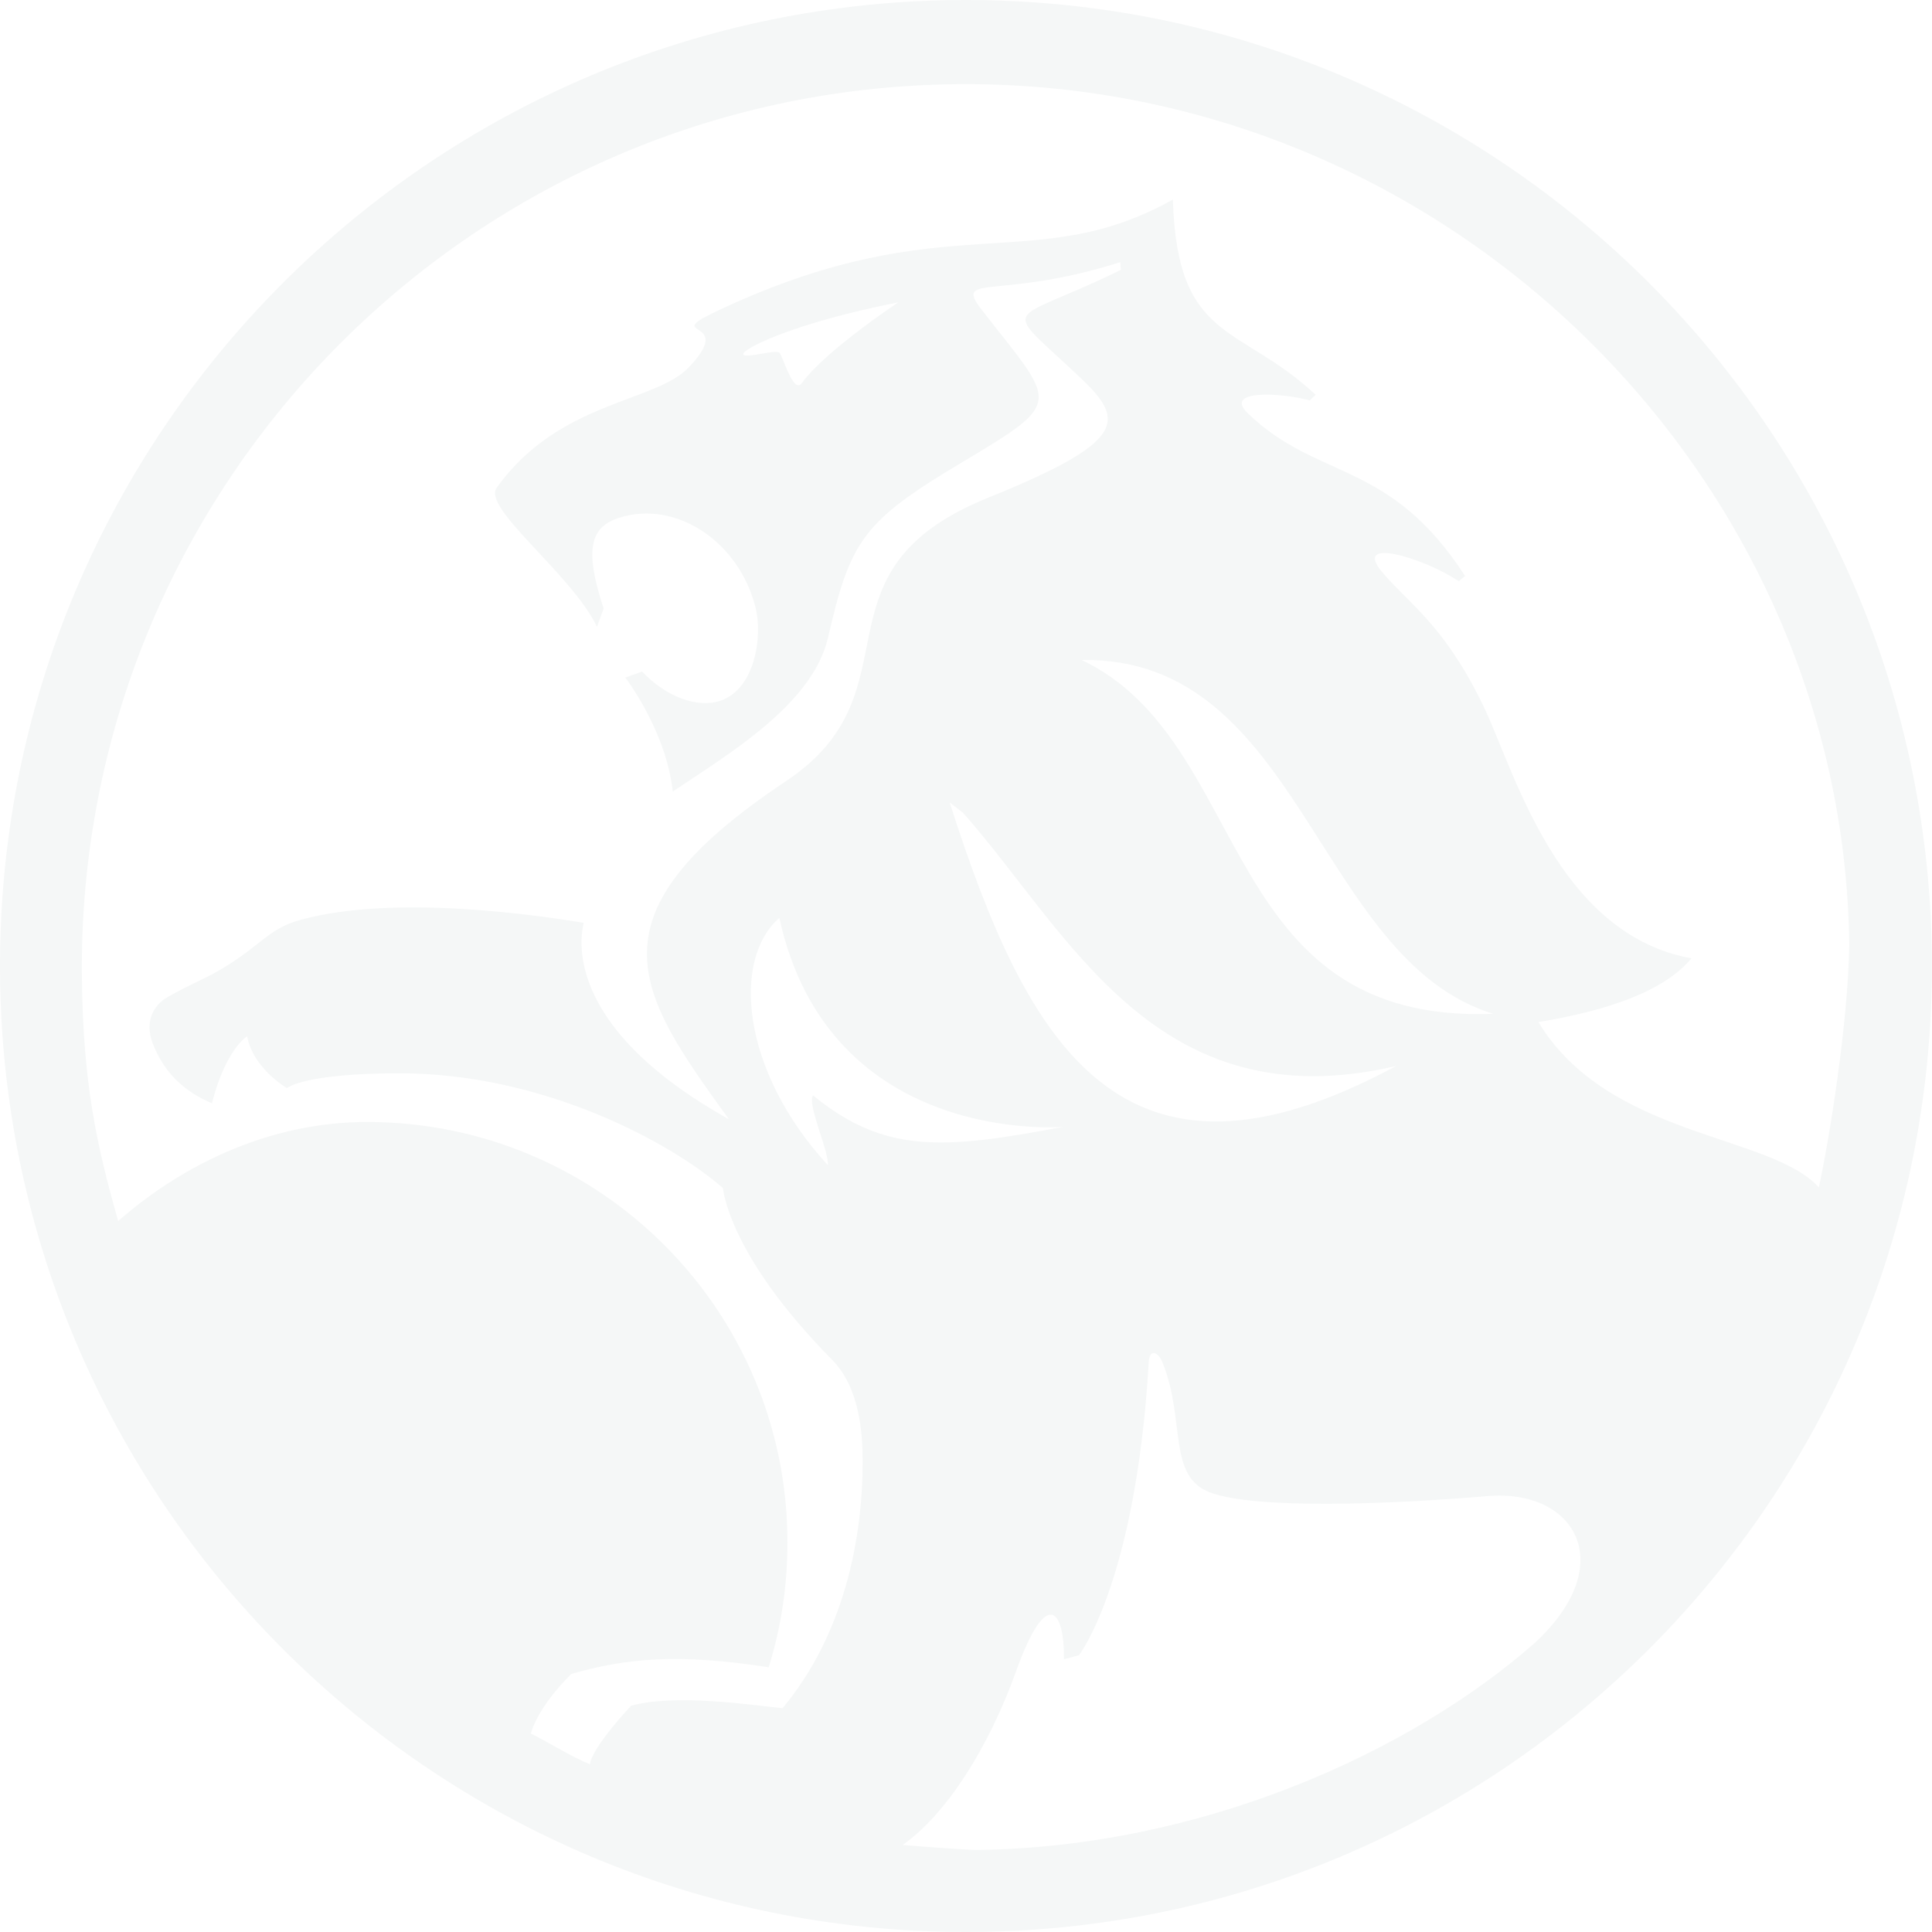
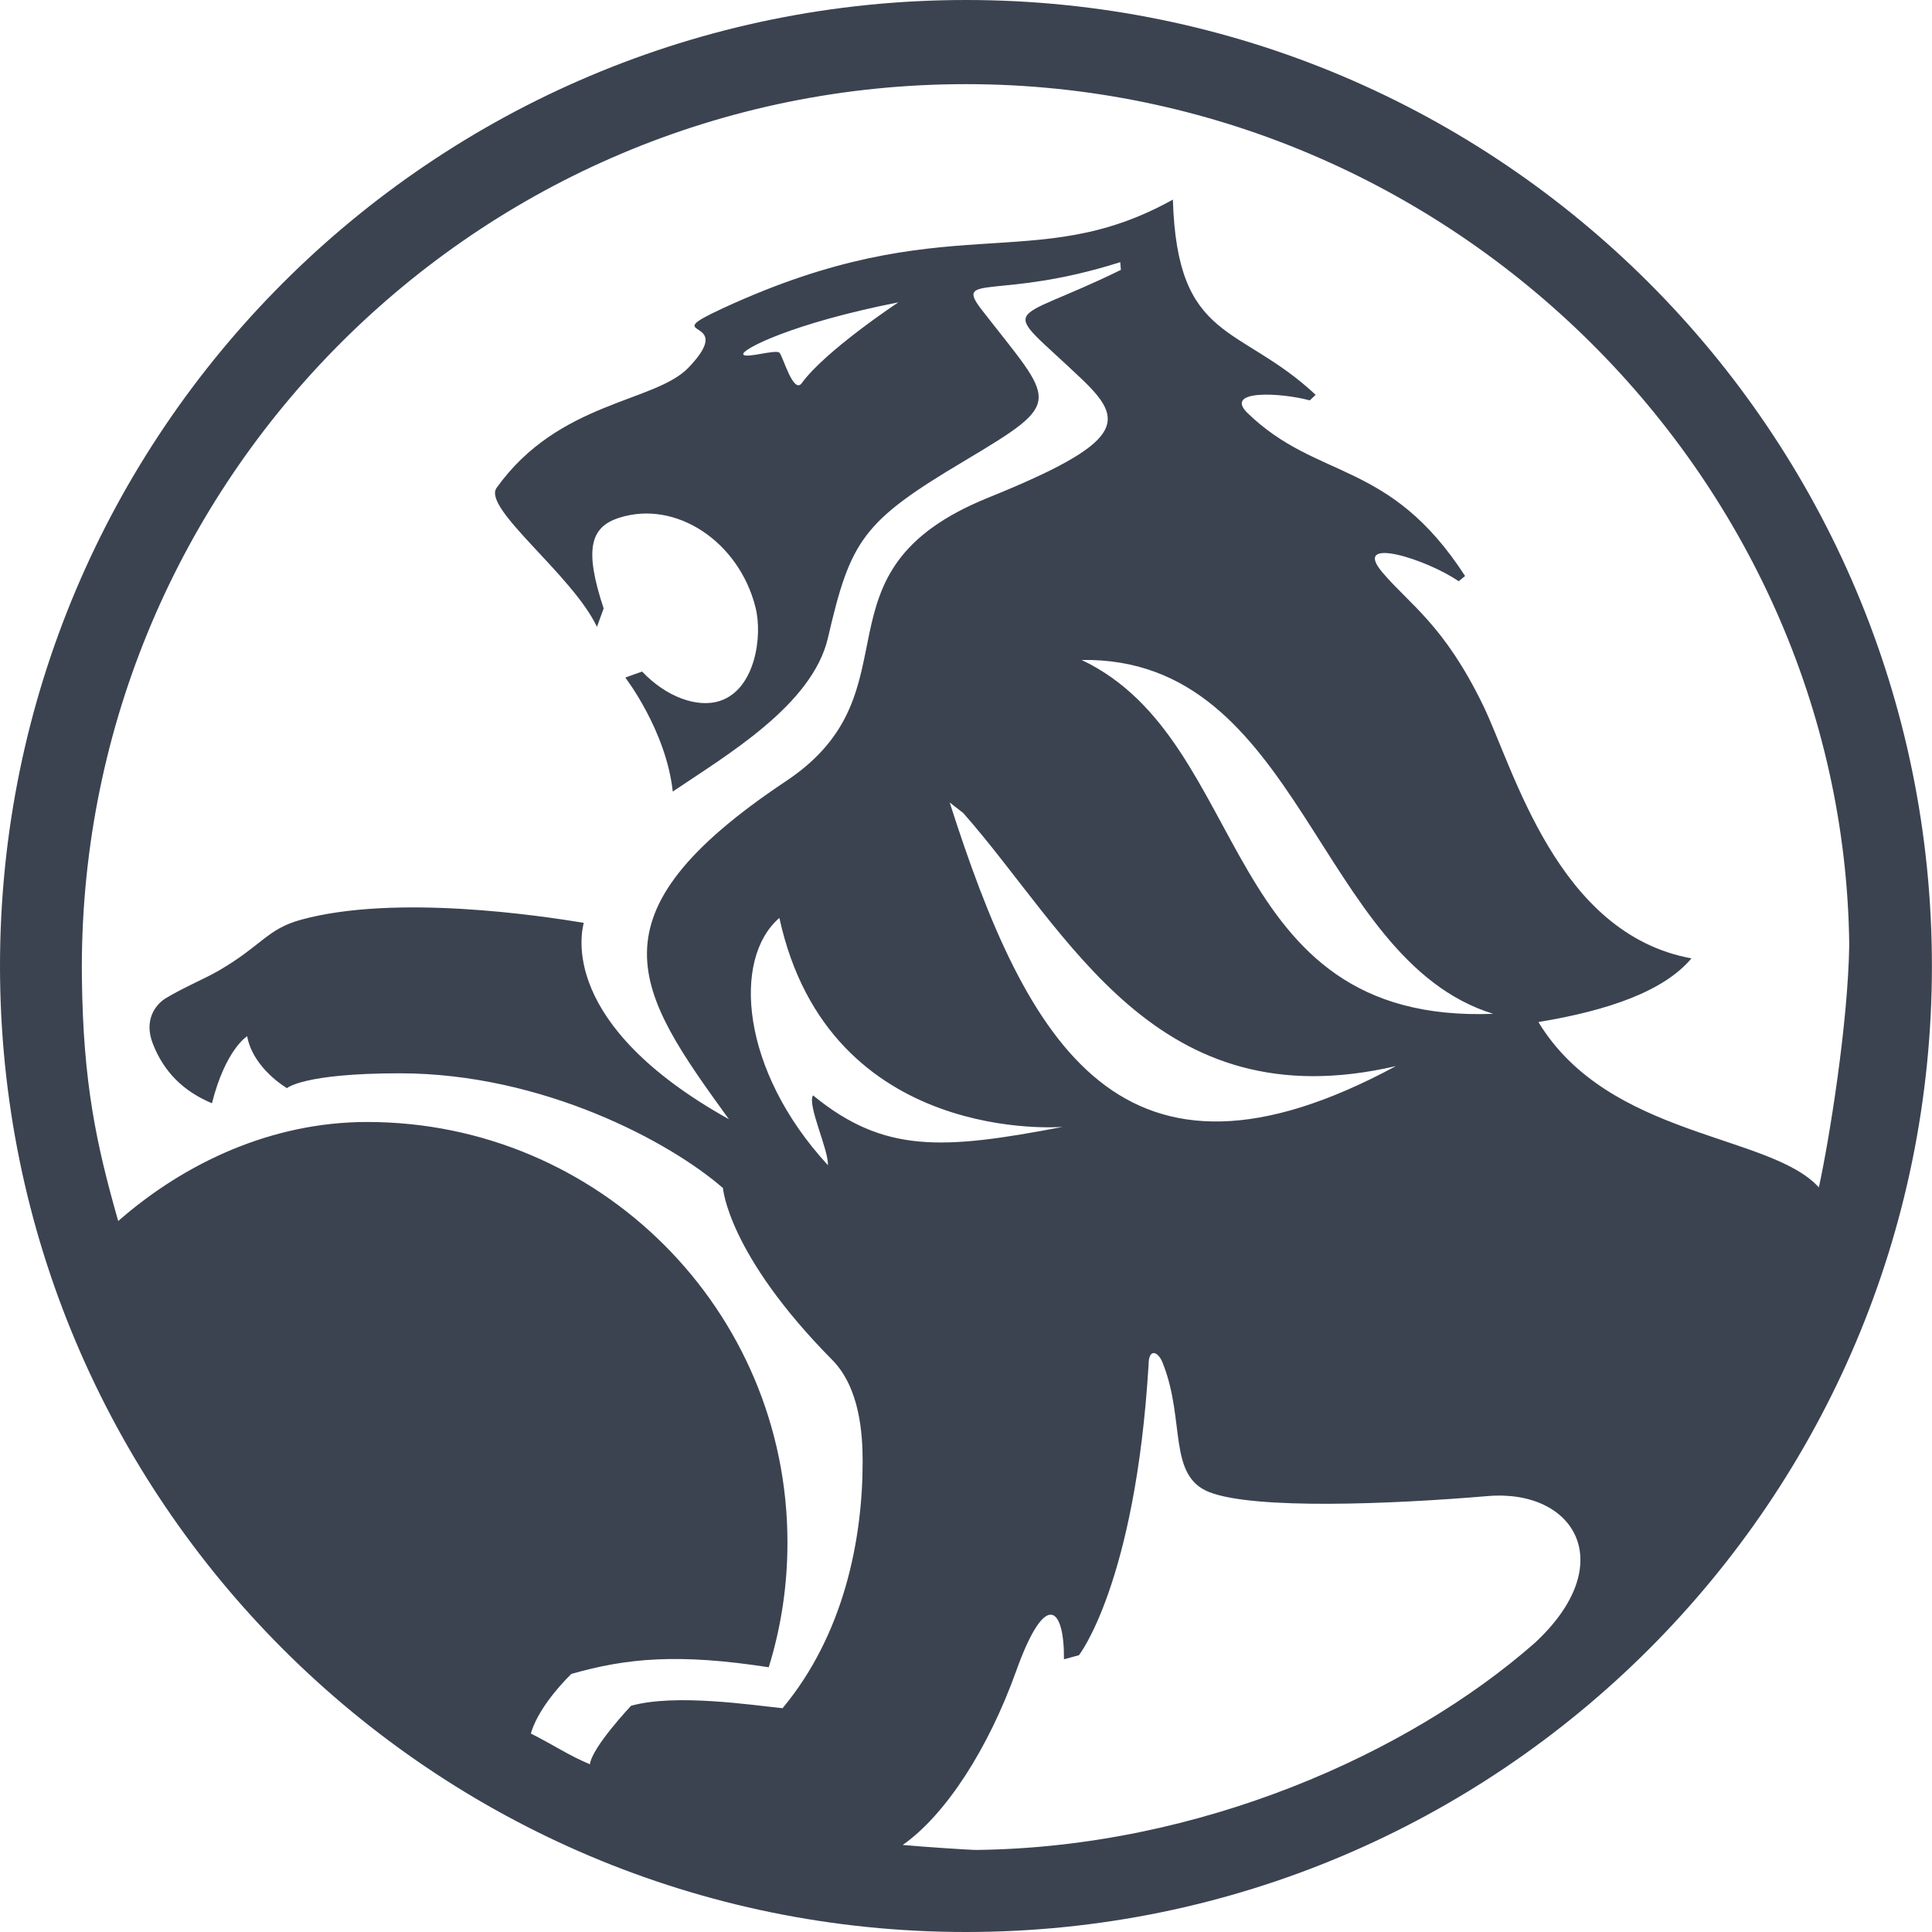
<svg xmlns="http://www.w3.org/2000/svg" version="1.1" id="Layer_1" x="0px" y="0px" viewBox="0 0 2250.5 2250.6" style="enable-background:new 0 0 2250.5 2250.6;" xml:space="preserve">
  <style type="text/css">
- 	.st0{fill:#F5F7F7;}
+ 	.st0{fill:#3b4351;}
</style>
  <path class="st0" d="M2250.5,1125.3C2250.5,503.8,1746.8,0,1125.3,0S0,503.8,0,1125.3s503.8,1125.3,1125.3,1125.3  S2250.5,1746.8,2250.5,1125.3z M911.6,1989.9c-34.2-3.4-124.8-17.4-176.5-2.8c0,0-45.4,48.1-47.9,68.1  c-24.9-10.4-39.5-20.9-68.8-35.8c7.1-24.8,29.7-52.3,47.1-69.4c64.8-18.6,125.2-24,230-7.8c14.6-47.1,21.9-96.2,21.8-145.6  c0-270.3-219.1-489.6-489.6-489.6c-110.6,0-212.2,47.2-290,115.4c-25.7-90.2-40.8-160.9-42.3-282.8  C88.7,571.1,544.3,104.6,1112.9,98.1c569.5-6.8,1034.8,453.5,1041.3,1002.4c-1.4,92.4-23.4,227.6-35.4,282.7  c-56.8-62.8-244.8-57.5-326.7-192.6c81.9-13.5,146.5-36.2,178.3-74.2c-156.7-28.5-206.9-220.9-242.8-294.9  c-45.6-93.8-85.4-117.2-117.2-154.7c-37-43.6,52.3-15.1,88.8,10.3l7.5-6.1c-88.3-136.4-171.6-110.7-253.3-189.7  c-28.5-27.7,38.7-24,72.4-14.9l6.8-6.5c-89-83.2-161.3-60.3-166.3-227.4c-162.5,90.6-262.3,5.5-524,126.5  c-80.8,37.3,18.8,7.5-40.2,69.2c-39.3,41-151.3,38.9-223.6,140.1c-17,23.7,88.1,101.1,116.9,161.9l7.8-21.4  c-22.9-69.1-15.6-95,18.3-105.7c65.9-21,139.4,27.8,158.6,104.5c8.5,33.3-0.3,95.2-41.2,108.8c-26.5,8.8-63-4.6-90.9-34.1l-19.6,7  c0,0,47.6,61.7,55.3,132.8C846,879.9,946.3,821.5,964.5,743c26.3-114,40.4-135.6,158.8-206c118.3-70.7,105.8-66,20.5-175.9  c-33.8-43.5,19.6-10.8,161.2-55.7l0.7,9c-135.9,66.7-142.5,34.7-44.8,127.9c49.8,47.8,50.7,72.6-109.6,137.4  c-213.7,86.4-77.2,224.6-235.6,330.2c-235.1,156.7-174.8,244.5-66.6,393.9c-198.8-111-171.6-217.7-169.1-228.8  c-50.5-8.3-218.7-33.7-329-3.7c-39.7,10.8-45.4,29.7-95.5,59c-17.2,10-39.4,18.9-62.2,32.4c-13.3,8.2-25.6,26.6-15.3,53  c12.8,33.1,35.8,55.6,68.9,69.5c15.9-62.9,41-78.1,41-78.1c6.9,37.7,46.4,60.5,46.4,60.5l0,0c0,0,18.5-17.3,131.4-17.3  c166.6,0,315.3,80.2,376.5,133.7c0,0,5.4,76.9,127.3,200.2c32.1,32.6,35.4,85.9,35.4,118.6C1004.9,1792.6,983.4,1903.7,911.6,1989.9  z M964.4,1357.3c-101.5-110.2-111.8-240.3-56.5-288c58.2,266.6,330.2,243.4,330.2,243.4c-139.7,26.7-208.1,31.2-291-36.7  C940,1286.9,965.6,1340.1,964.4,1357.3L964.4,1357.3z M1106.3,934.8L1122,947c123.2,139.3,223.9,360,504.1,294.9  C1306.6,1414.2,1196.7,1217.5,1106.3,934.8z M1260,768.8c255.9-4.1,272.9,348.3,479.4,412.2C1417.5,1193.4,1460.4,863.7,1260,768.8  L1260,768.8z M1046.5,352.2c0,0-84.9,56.1-112.5,94.1c-9.8,13.4-21.8-31-26-35.4c-4.5-4.3-40.4,7.4-42.2,1.8l0,0  C864,406.9,923,376.5,1046.5,352.2z M1787.5,1914.2c-146.3,128.5-389.9,237.8-650,240.8c-8.3,0-60.9-3.5-85.9-5.8l0,0  c50.1-35.2,99.7-112.1,132.1-202.5c34.8-97.1,56.3-73.5,55.7-13.8l17.4-4.7c-0.4,0.9,65.8-83.4,81.2-338.5c0-20.4,12.1-15.4,17.2,0  c25.5,65.8,5.1,129.8,53.8,148.6c52.5,20.3,210.6,14.1,323.9,4.5C1834.3,1734.2,1887.8,1821.7,1787.5,1914.2L1787.5,1914.2z" />
</svg>
